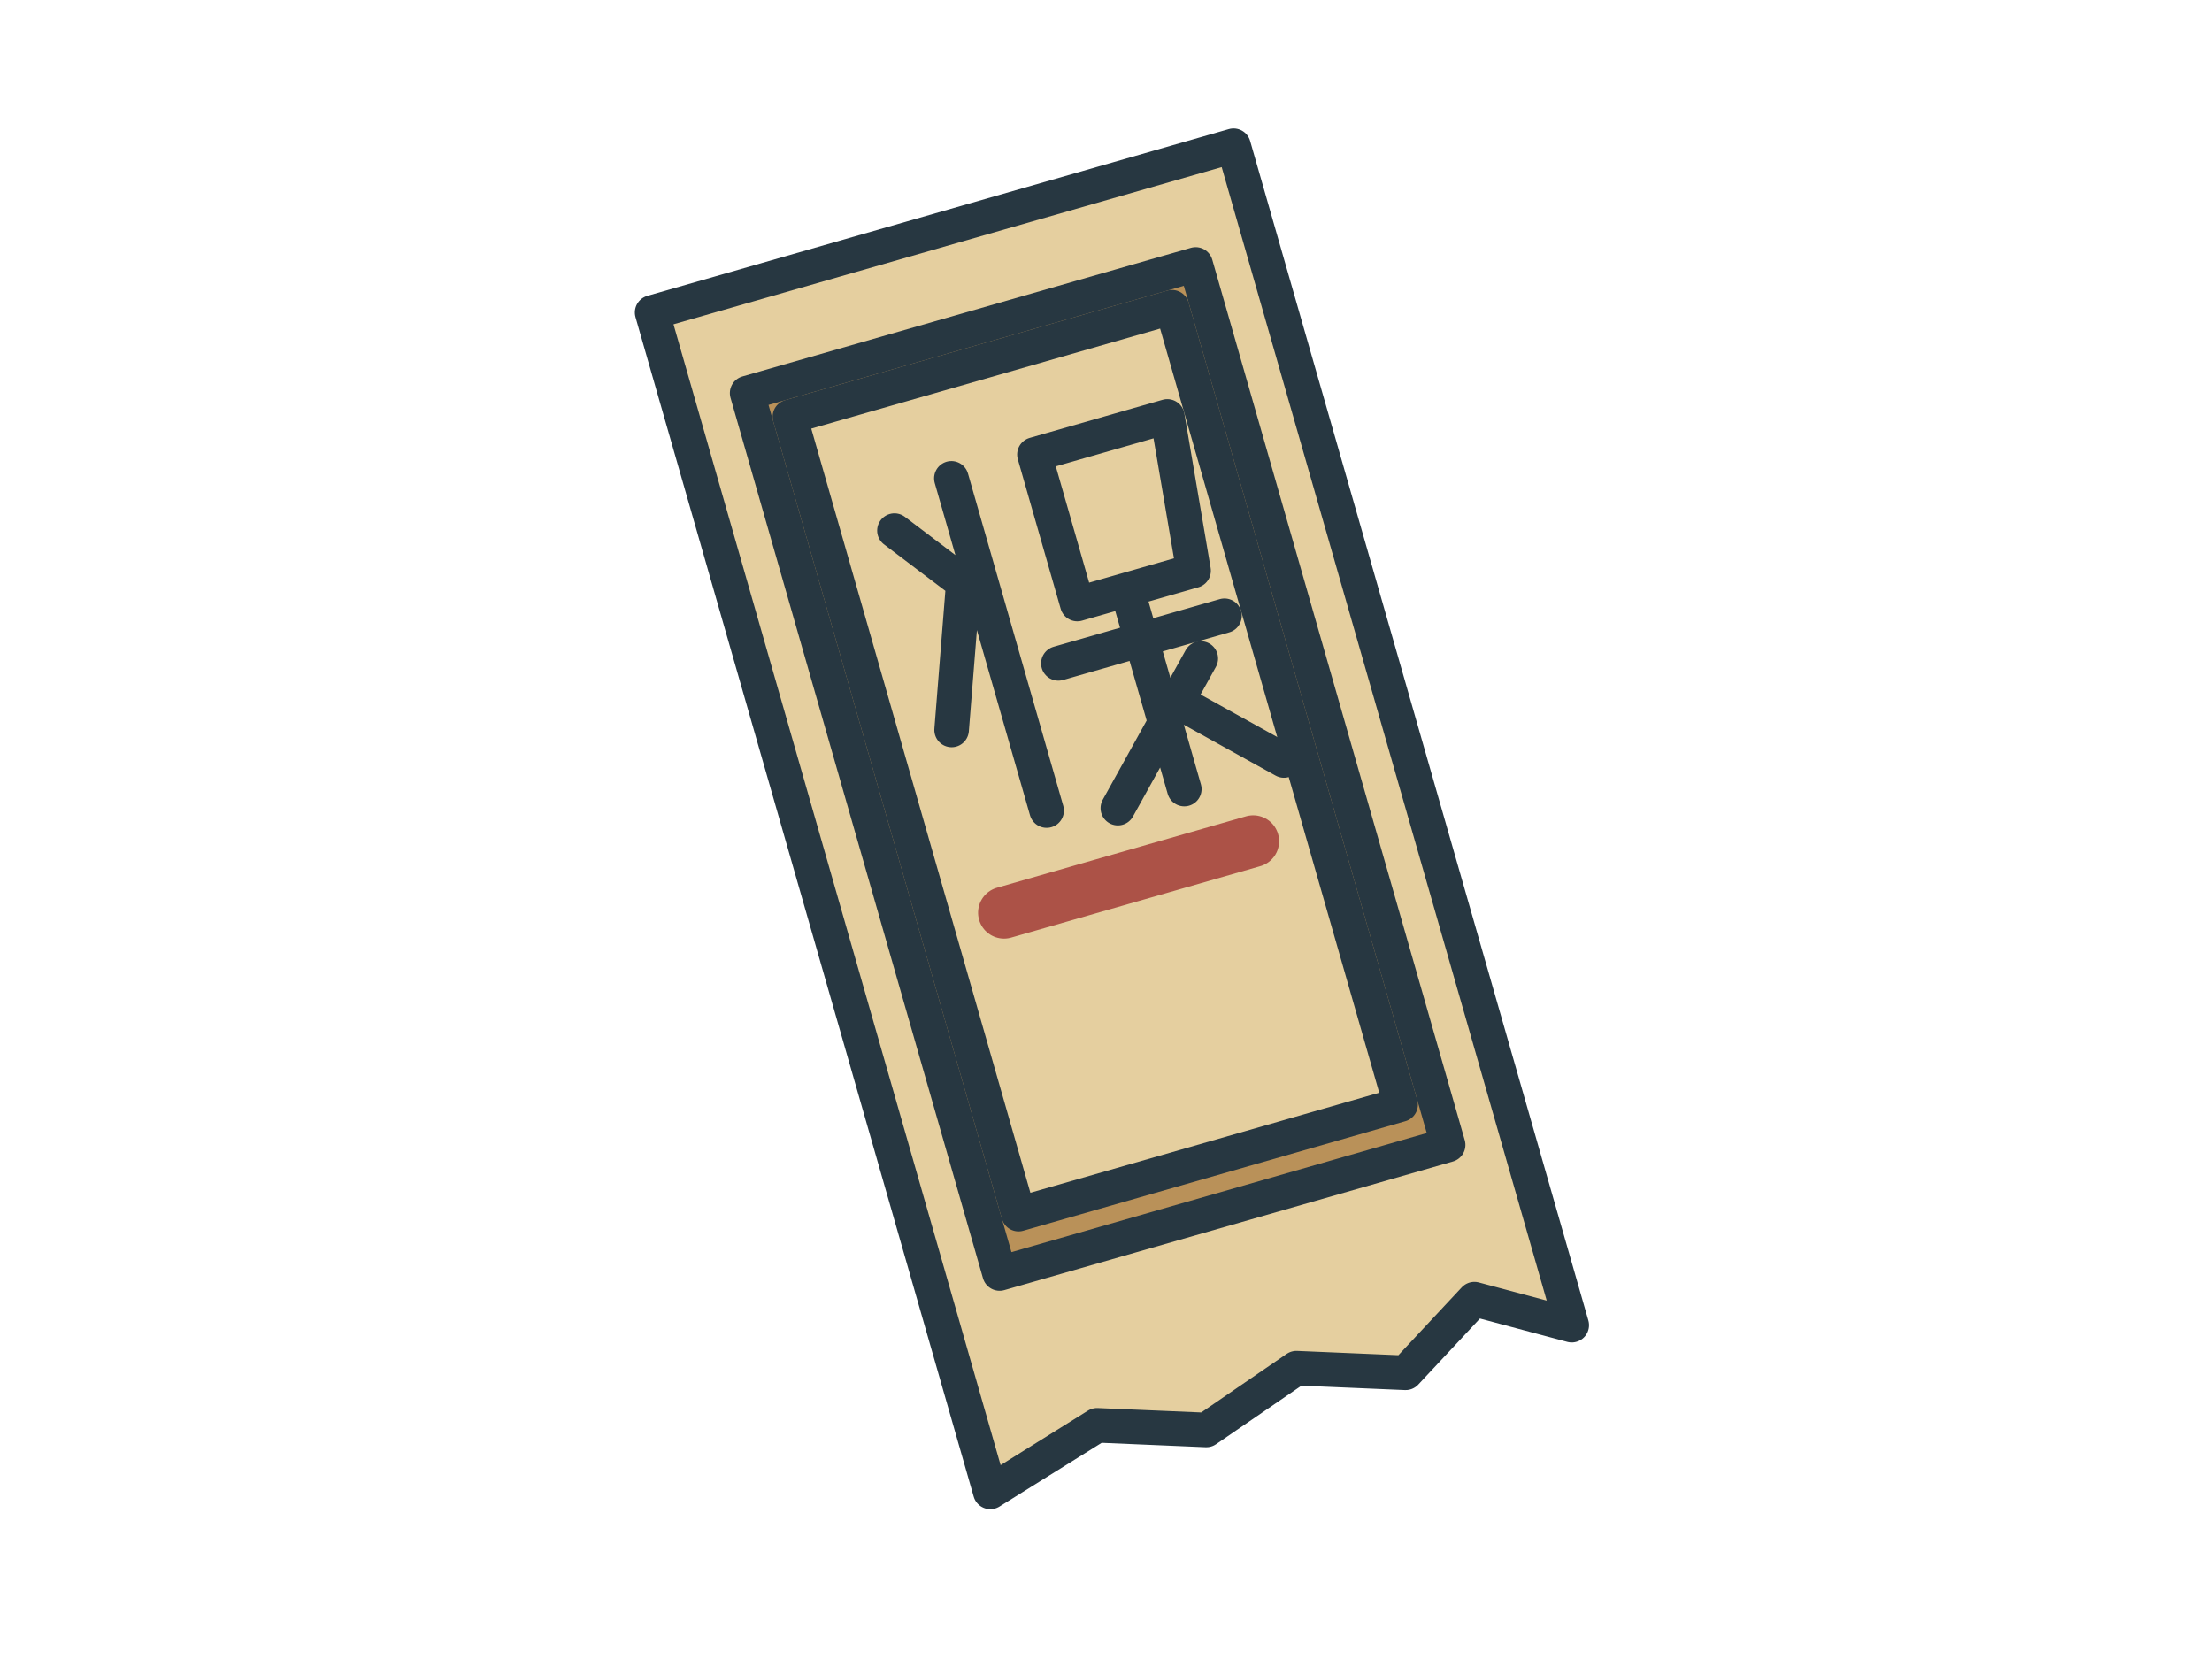
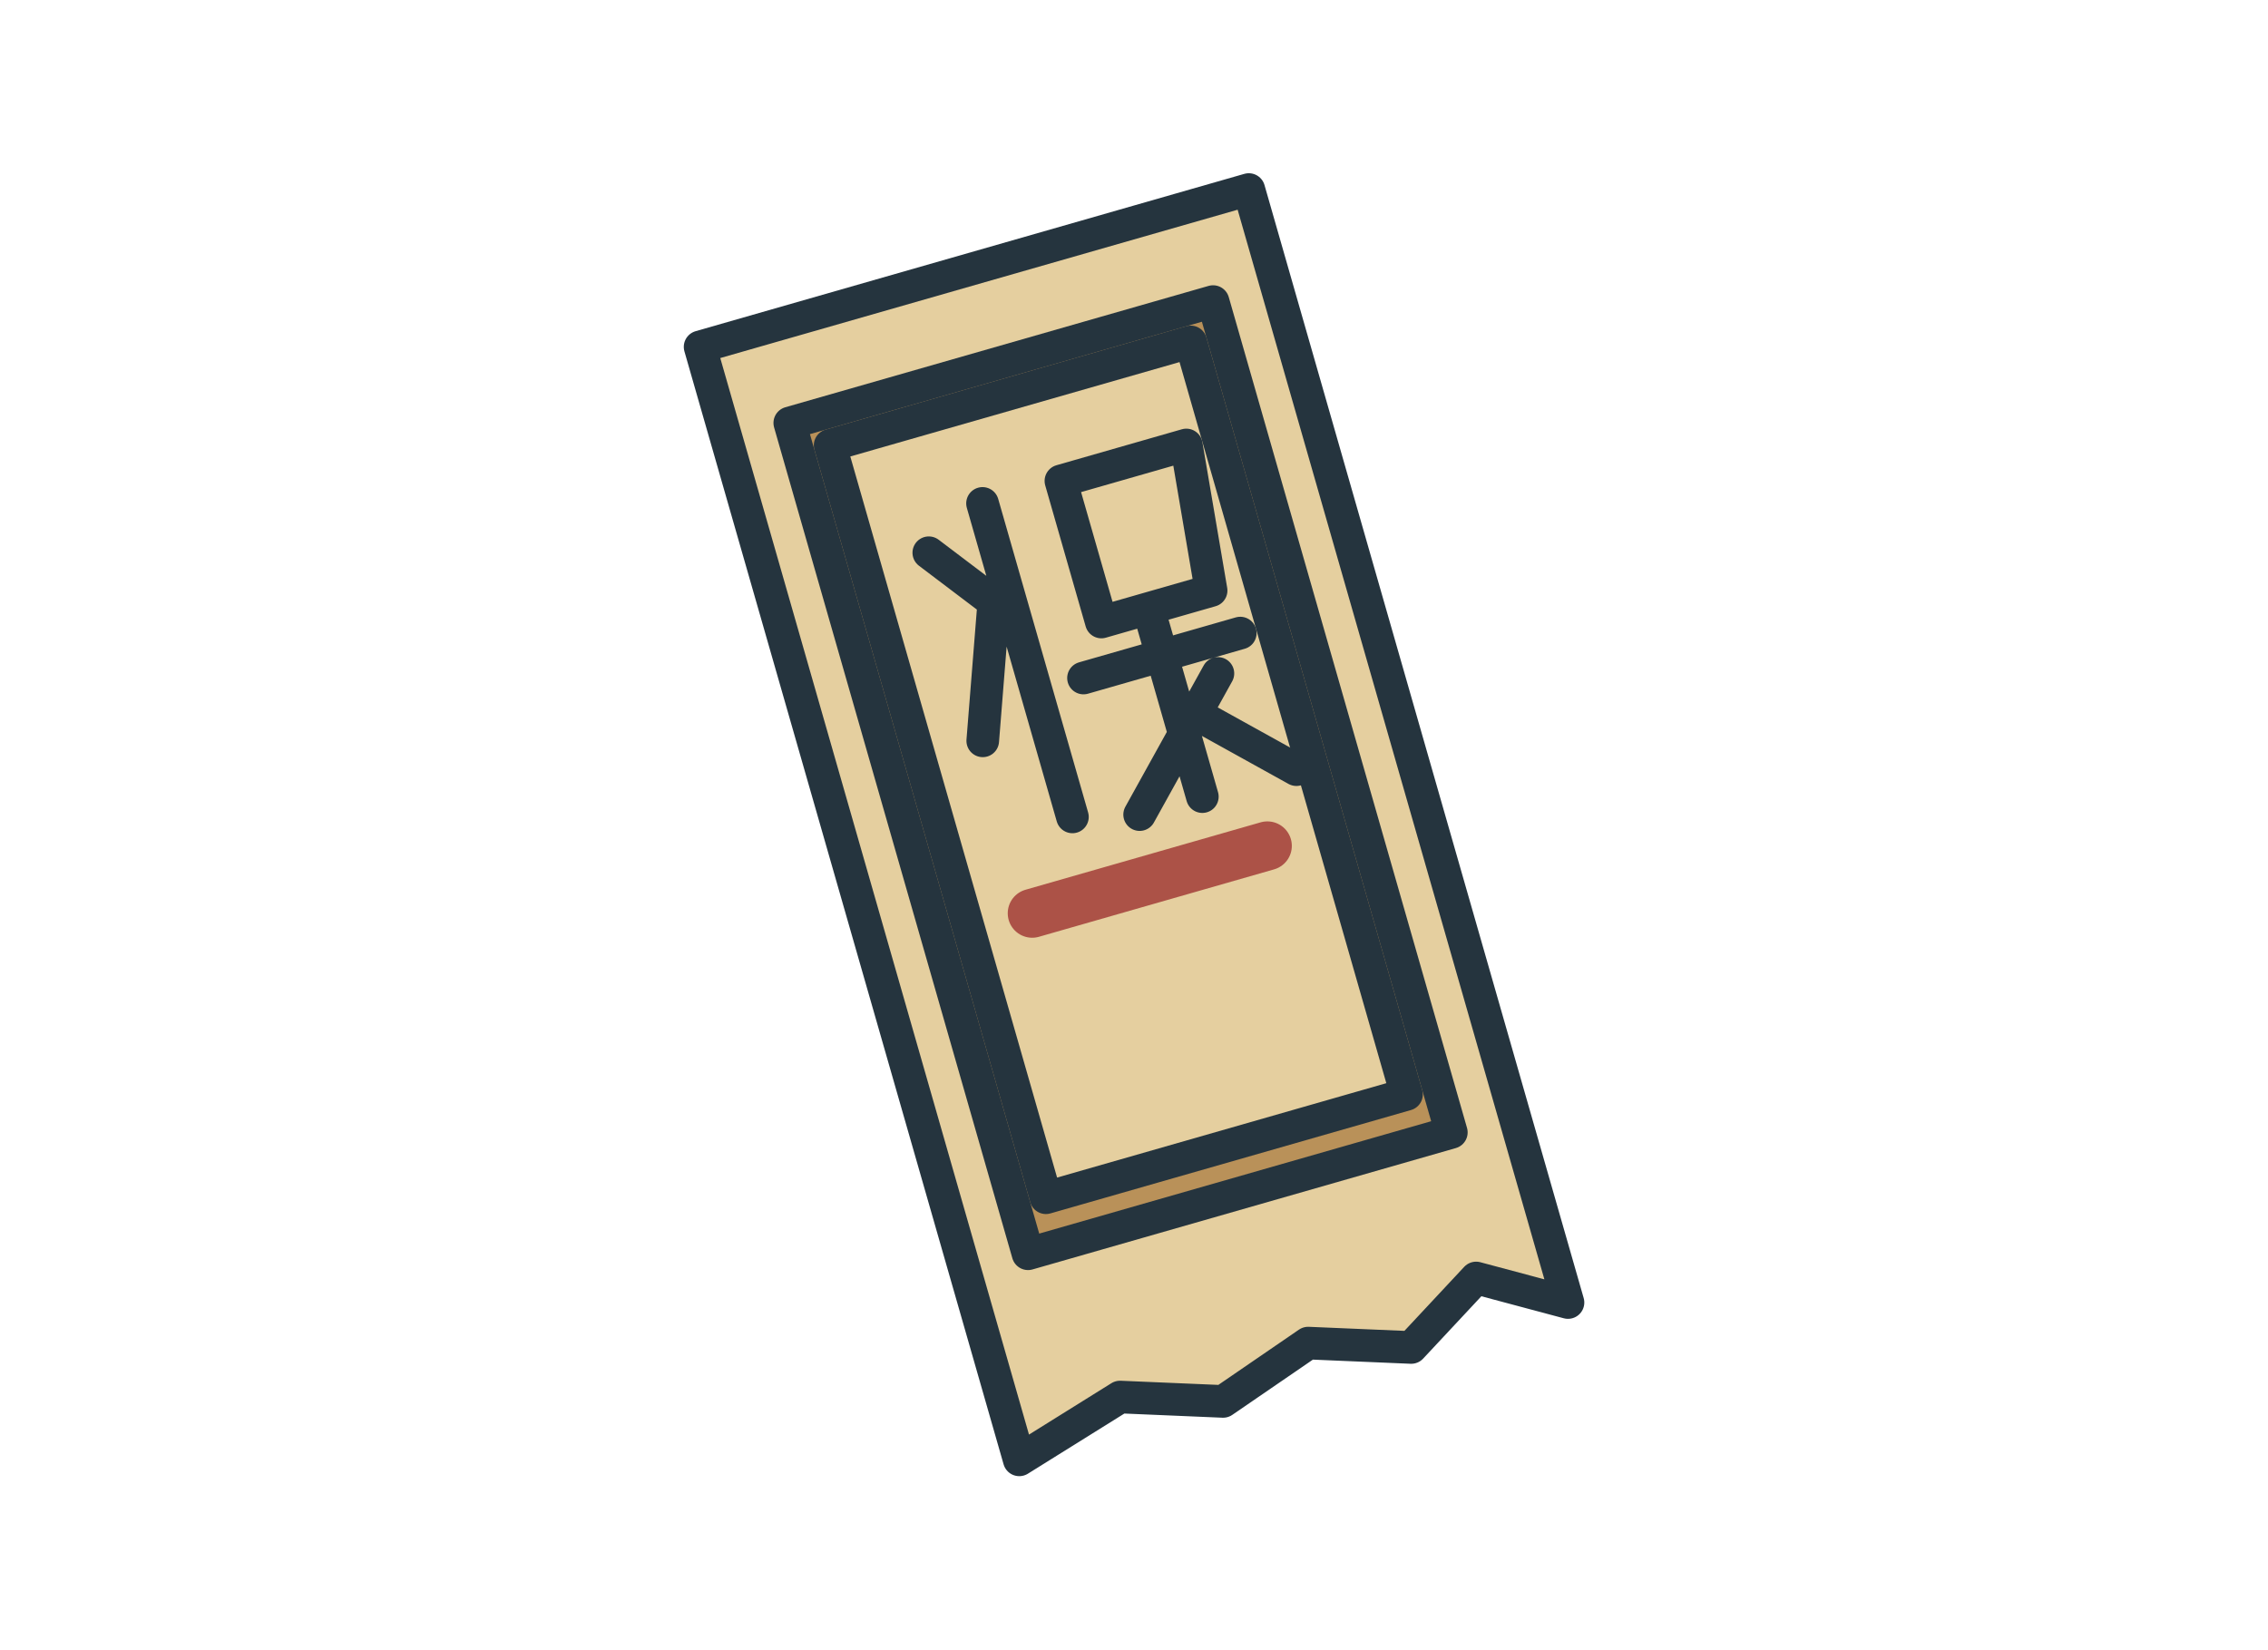
- <svg xmlns="http://www.w3.org/2000/svg" viewBox="0 0 128 96">
+ <svg xmlns="http://www.w3.org/2000/svg" viewBox="-5.19 -3.19 139.06 101.14">
  <g stroke-linecap="round" stroke-linejoin="round">
    <g transform="rotate(-16 64 48)">
-       <path d="M47 12H82V83L77 80 72 83 66 81 60 83 54 81 47 83Z" fill="#e5cf9f" stroke="#273741" stroke-width="2" />
-       <rect x="51" y="18" width="27" height="53" rx="0" fill="#b99159" stroke="#273741" stroke-width="2" />
-       <rect x="53" y="20" width="23" height="48" rx="0" fill="#e5cf9f" stroke="#273741" stroke-width="2" />
-       <path d="M57 28l3 4 -3 8 M61 26v20 M66 26h8l-1 9h-7z M64 38h10 M69 36v11 M65 47l7 -7 M70 42l5 5" fill="none" stroke="#273741" stroke-width="2" />
+       <path d="M47 12H82V83L77 80 72 83 66 81 60 83 54 81 47 83Z" fill="#e5cf9f" stroke="#25343e" stroke-width="2" />
+       <rect x="51" y="18" width="27" height="53" rx="0" fill="#b99159" stroke="#25343e" stroke-width="2" />
+       <rect x="53" y="20" width="23" height="48" rx="0" fill="#e5cf9f" stroke="#25343e" stroke-width="2" />
+       <path d="M57 28l3 4 -3 8 M61 26v20 M66 26h8l-1 9h-7z M64 38h10 M69 36v11 M65 47l7 -7 M70 42l5 5" fill="none" stroke="#25343e" stroke-width="2" />
      <path d="M57 51h15" fill="none" stroke="#ac5247" stroke-width="3" />
    </g>
  </g>
</svg>
